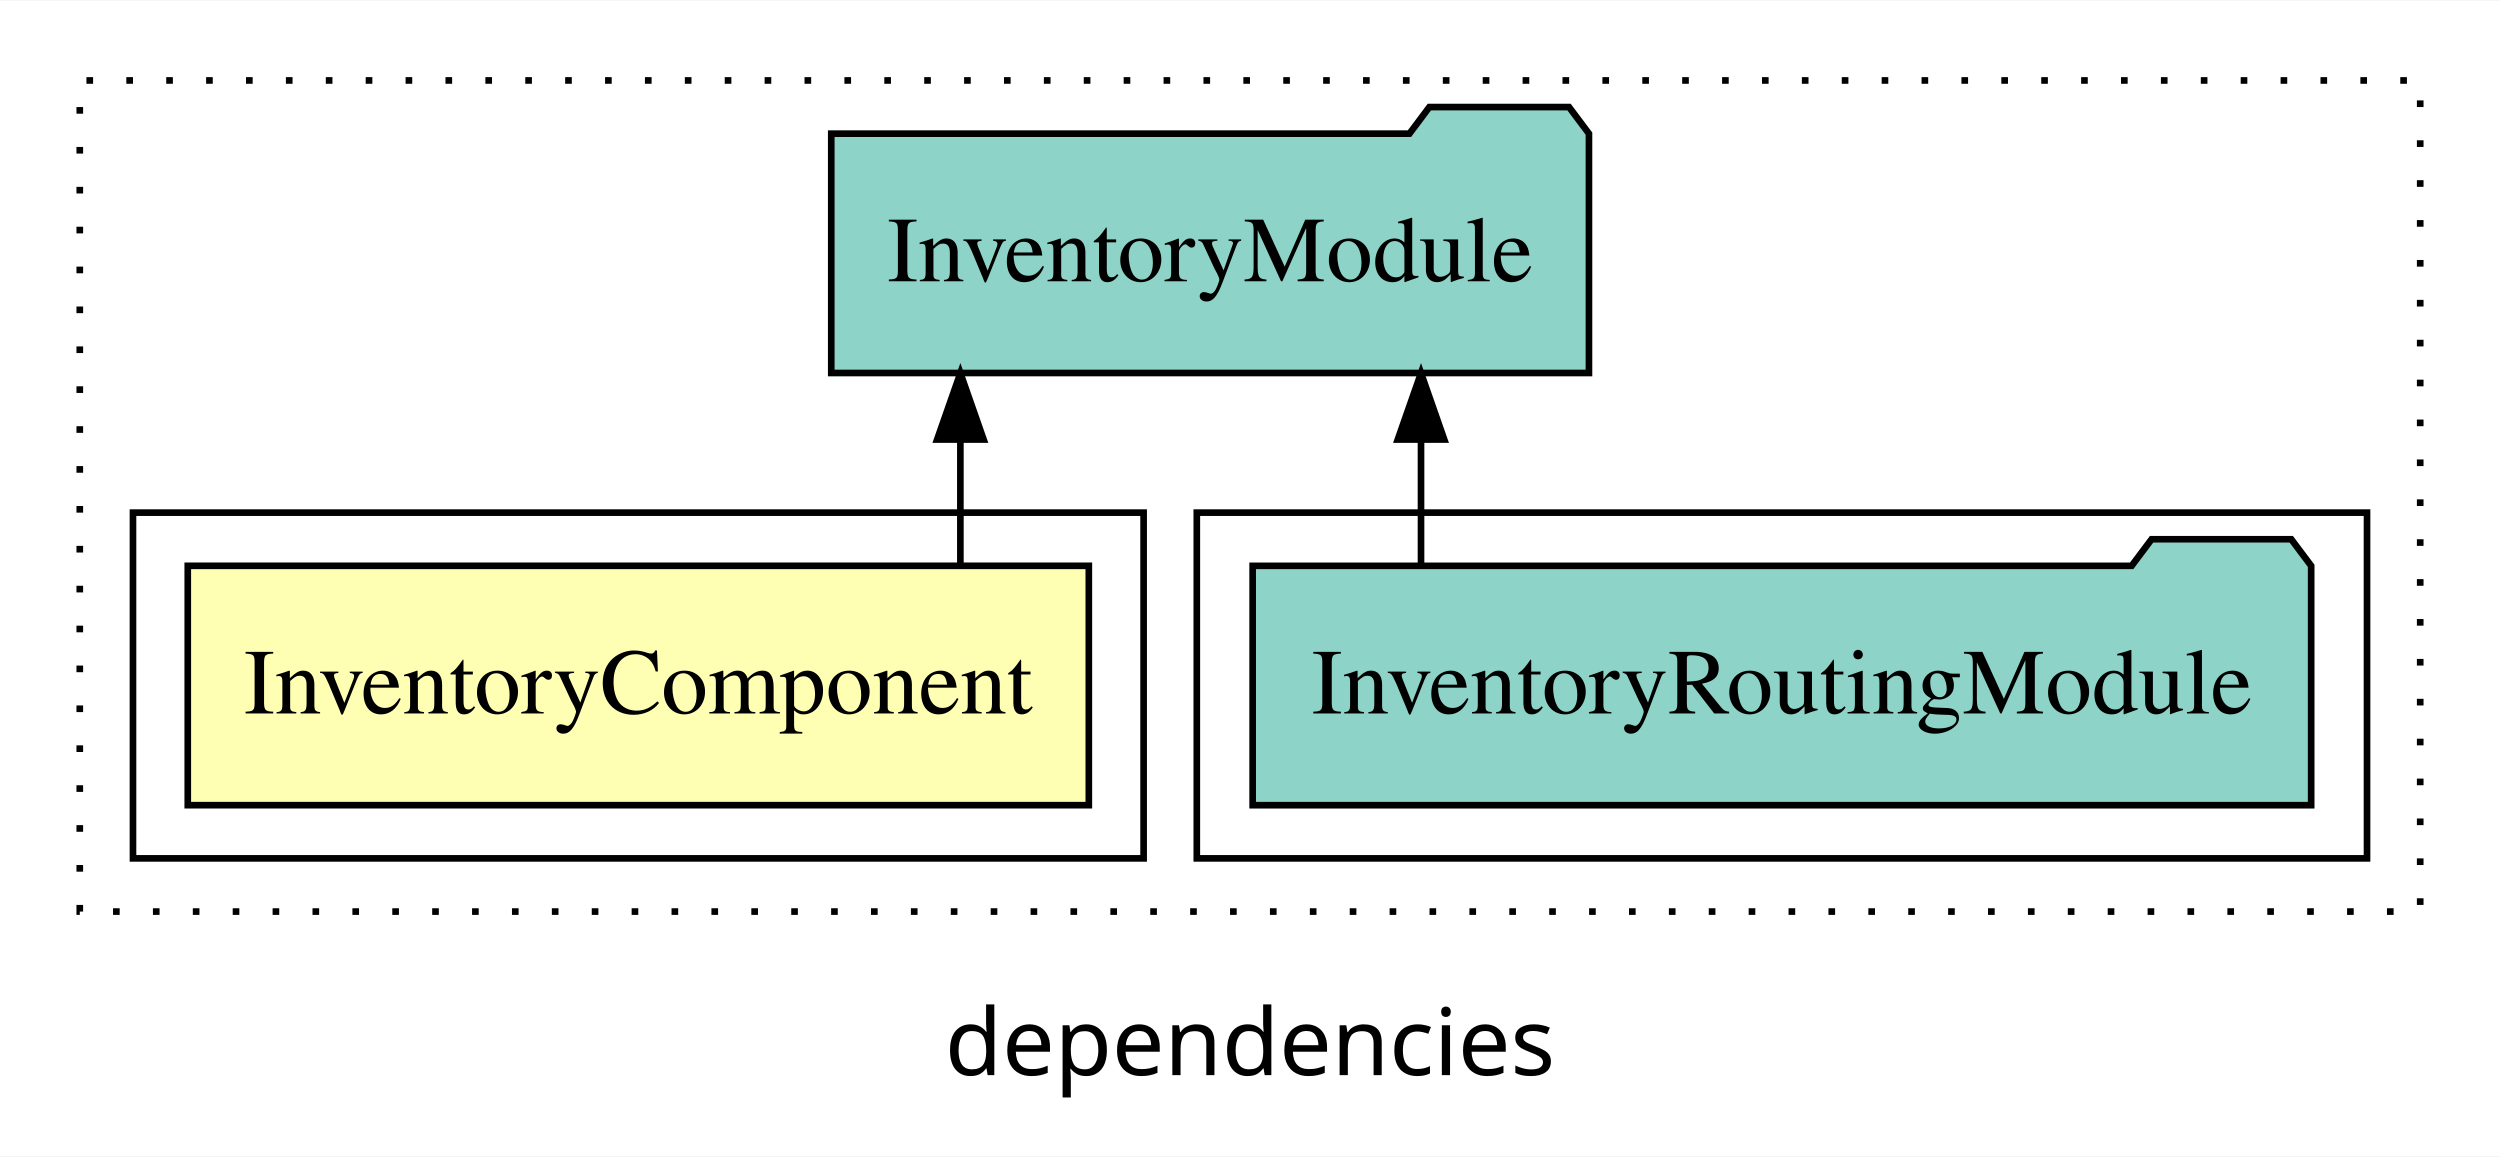
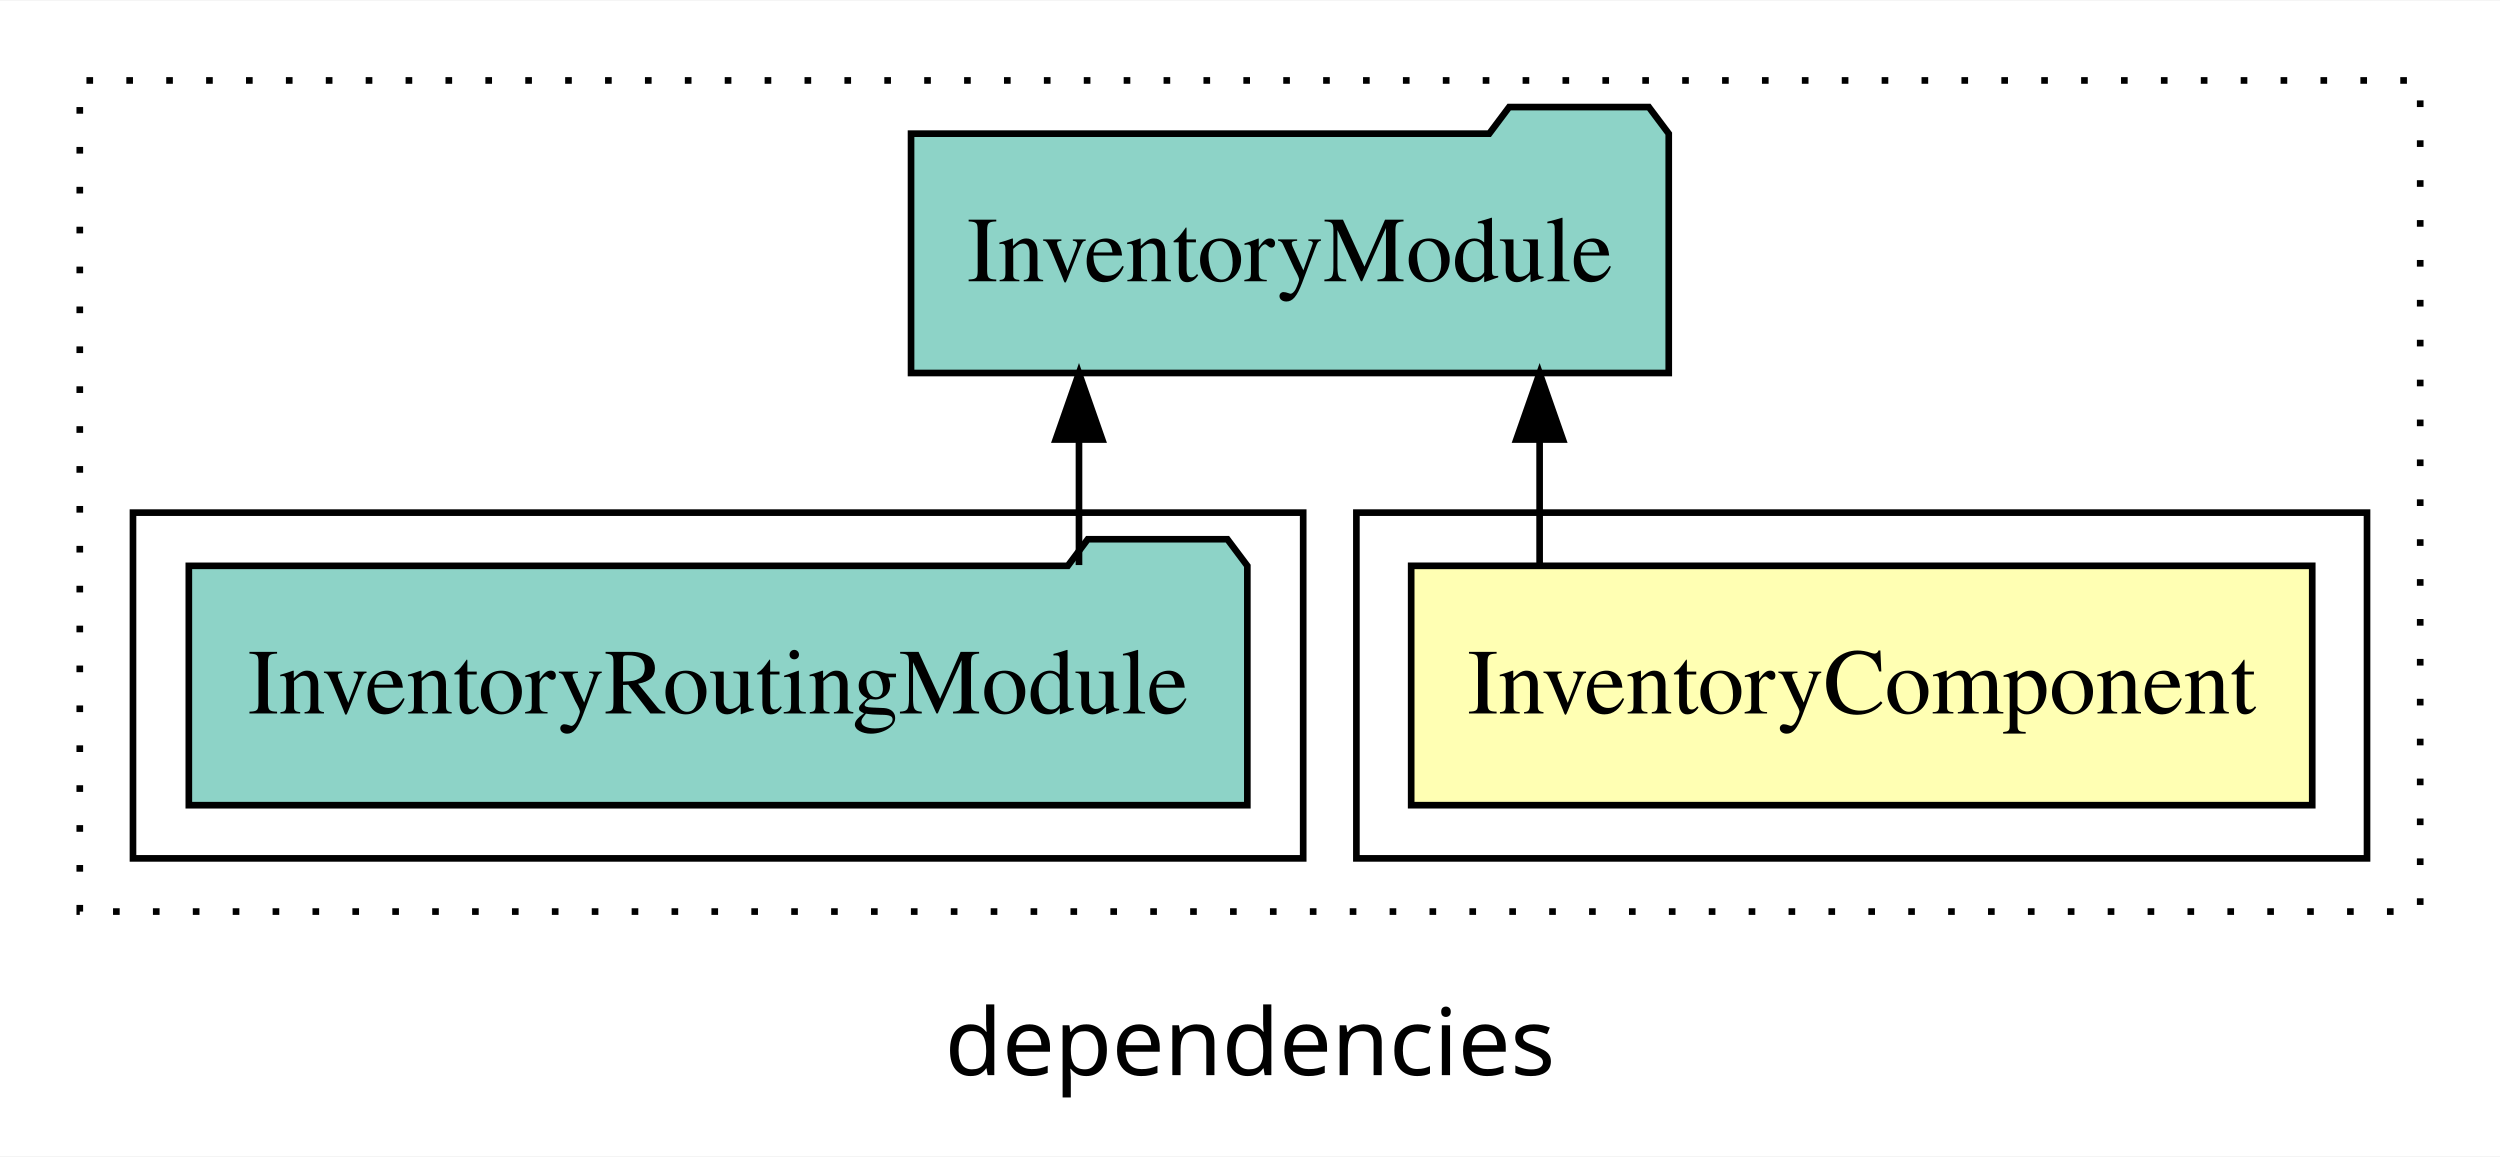
<svg xmlns="http://www.w3.org/2000/svg" width="376pt" height="174pt" viewBox="0.00 0.00 376.00 173.80">
  <g id="graph0" class="graph" transform="scale(1 1) rotate(0) translate(4 169.8)">
    <polygon fill="white" stroke="transparent" points="-4,4 -4,-169.8 372,-169.8 372,4 -4,4" />
    <text text-anchor="middle" x="184" y="-8.2" font-family="sans-serif" font-size="14.00">dependencies</text>
    <g id="clust1" class="cluster">
      <polygon fill="none" stroke="black" stroke-dasharray="1,5" points="8,-32.8 8,-157.8 360,-157.8 360,-32.8 8,-32.8" />
    </g>
+     <g id="clust2" class="cluster">
+       <polygon fill="none" stroke="black" points="200,-40.8 200,-92.8 352,-92.8 352,-40.8 200,-40.8" />
+     </g>
    <g id="clust4" class="cluster">
-       <polygon fill="none" stroke="black" points="176,-40.8 176,-92.8 352,-92.8 352,-40.8 176,-40.8" />
-     </g>
-     <g id="clust2" class="cluster">
-       <polygon fill="none" stroke="black" points="16,-40.8 16,-92.8 168,-92.8 168,-40.8 16,-40.8" />
+       <polygon fill="none" stroke="black" points="16,-40.8 16,-92.8 192,-92.8 192,-40.8 16,-40.8" />
    </g>
    <g id="node1" class="node">
-       <polygon fill="#ffffb3" stroke="black" points="159.76,-84.8 24.24,-84.8 24.24,-48.8 159.76,-48.8 159.76,-84.8" />
-       <text text-anchor="middle" x="92" y="-62.6" font-family="Times,serif" font-size="14.00">InventoryComponent</text>
+       <polygon fill="#ffffb3" stroke="black" points="343.76,-84.8 208.24,-84.8 208.24,-48.8 343.76,-48.8 343.76,-84.8" />
+       <text text-anchor="middle" x="276" y="-62.6" font-family="Times,serif" font-size="14.00">InventoryComponent</text>
    </g>
    <g id="node2" class="node">
-       <polygon fill="#8dd3c7" stroke="black" points="234.98,-149.8 231.98,-153.8 210.98,-153.8 207.98,-149.8 121.02,-149.8 121.02,-113.8 234.98,-113.8 234.98,-149.8" />
-       <text text-anchor="middle" x="178" y="-127.6" font-family="Times,serif" font-size="14.00">InventoryModule</text>
+       <polygon fill="#8dd3c7" stroke="black" points="246.98,-149.8 243.98,-153.8 222.98,-153.8 219.98,-149.8 133.02,-149.8 133.02,-113.8 246.98,-113.8 246.98,-149.8" />
+       <text text-anchor="middle" x="190" y="-127.6" font-family="Times,serif" font-size="14.00">InventoryModule</text>
    </g>
    <g id="edge1" class="edge">
-       <path fill="none" stroke="black" d="M140.44,-84.91C140.44,-84.91 140.44,-103.79 140.44,-103.79" />
-       <polygon fill="black" stroke="black" points="136.94,-103.79 140.44,-113.79 143.94,-103.79 136.94,-103.79" />
+       <path fill="none" stroke="black" d="M227.56,-84.91C227.56,-84.91 227.56,-103.79 227.56,-103.79" />
+       <polygon fill="black" stroke="black" points="224.06,-103.79 227.56,-113.79 231.06,-103.79 224.06,-103.79" />
    </g>
    <g id="node3" class="node">
-       <polygon fill="#8dd3c7" stroke="black" points="343.6,-84.8 340.6,-88.8 319.6,-88.8 316.6,-84.8 184.4,-84.8 184.4,-48.8 343.6,-48.8 343.6,-84.8" />
-       <text text-anchor="middle" x="264" y="-62.6" font-family="Times,serif" font-size="14.00">InventoryRoutingModule</text>
+       <polygon fill="#8dd3c7" stroke="black" points="183.6,-84.8 180.6,-88.8 159.6,-88.8 156.6,-84.8 24.4,-84.8 24.4,-48.8 183.6,-48.8 183.6,-84.8" />
+       <text text-anchor="middle" x="104" y="-62.6" font-family="Times,serif" font-size="14.00">InventoryRoutingModule</text>
    </g>
    <g id="edge2" class="edge">
-       <path fill="none" stroke="black" d="M209.72,-84.91C209.72,-84.91 209.72,-103.79 209.72,-103.79" />
-       <polygon fill="black" stroke="black" points="206.22,-103.79 209.72,-113.79 213.22,-103.79 206.22,-103.79" />
+       <path fill="none" stroke="black" d="M158.28,-84.91C158.28,-84.91 158.28,-103.79 158.28,-103.79" />
+       <polygon fill="black" stroke="black" points="154.78,-103.79 158.28,-113.79 161.78,-103.79 154.78,-103.79" />
    </g>
  </g>
</svg>
